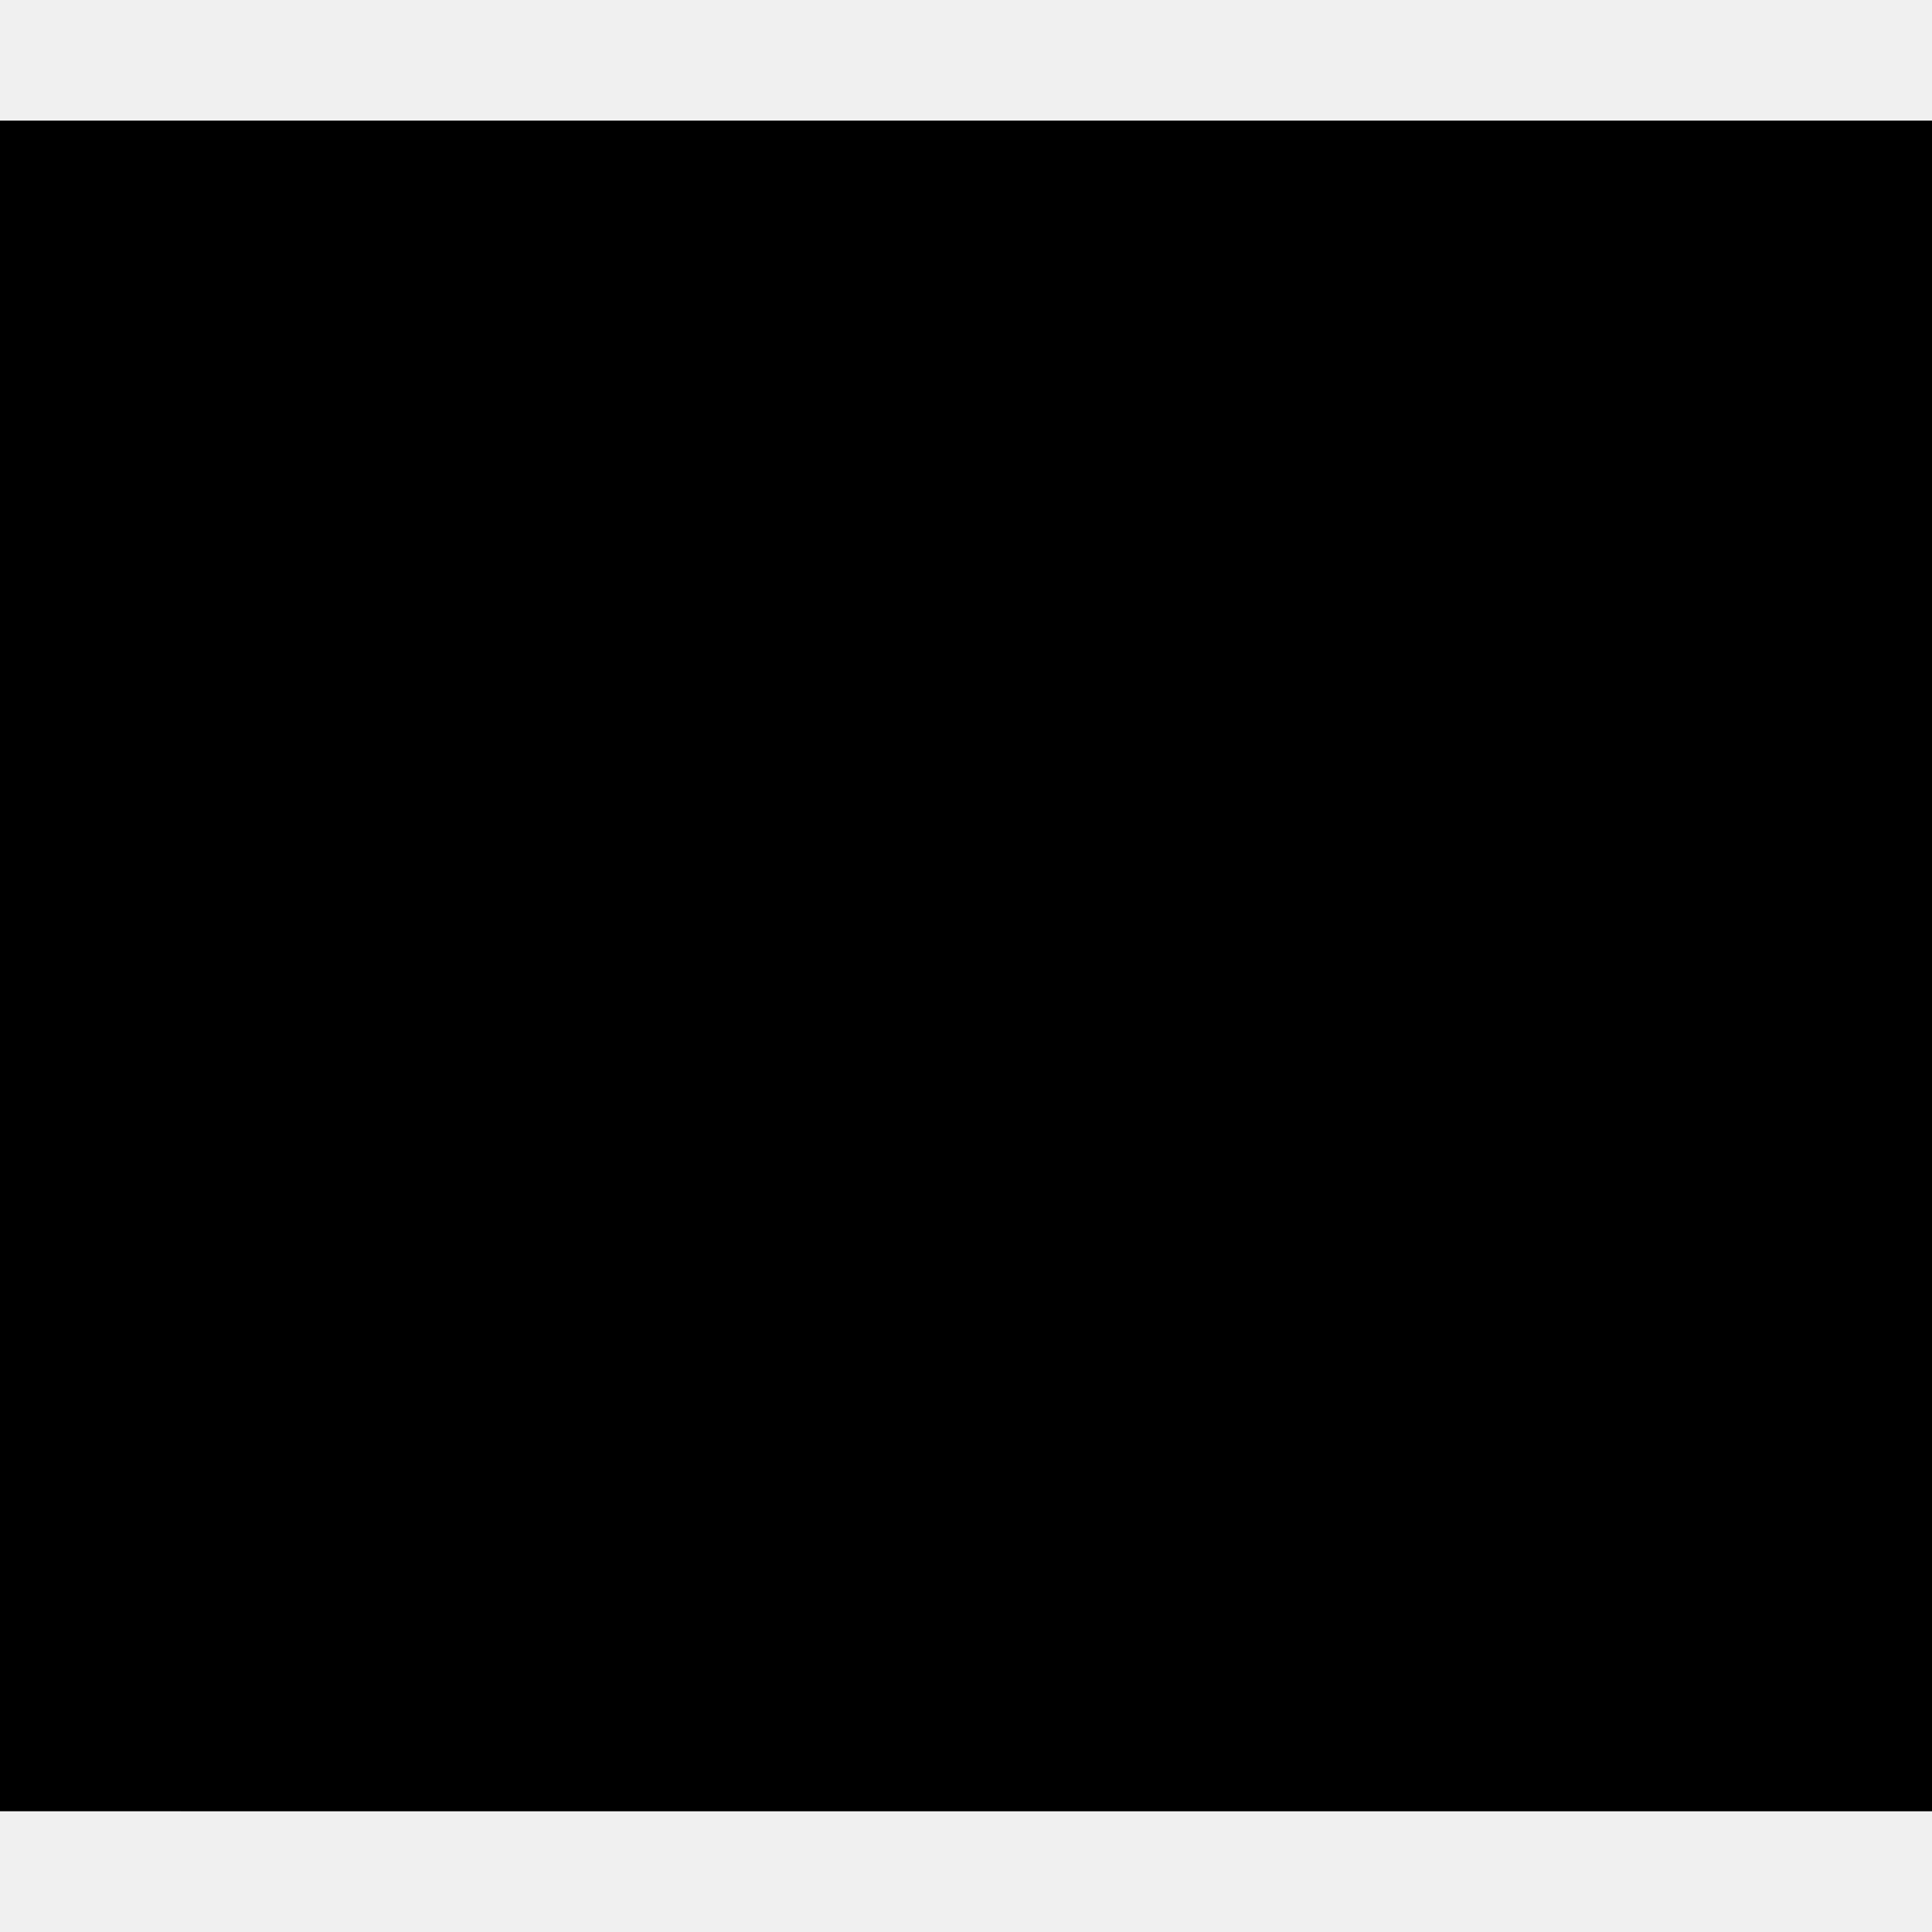
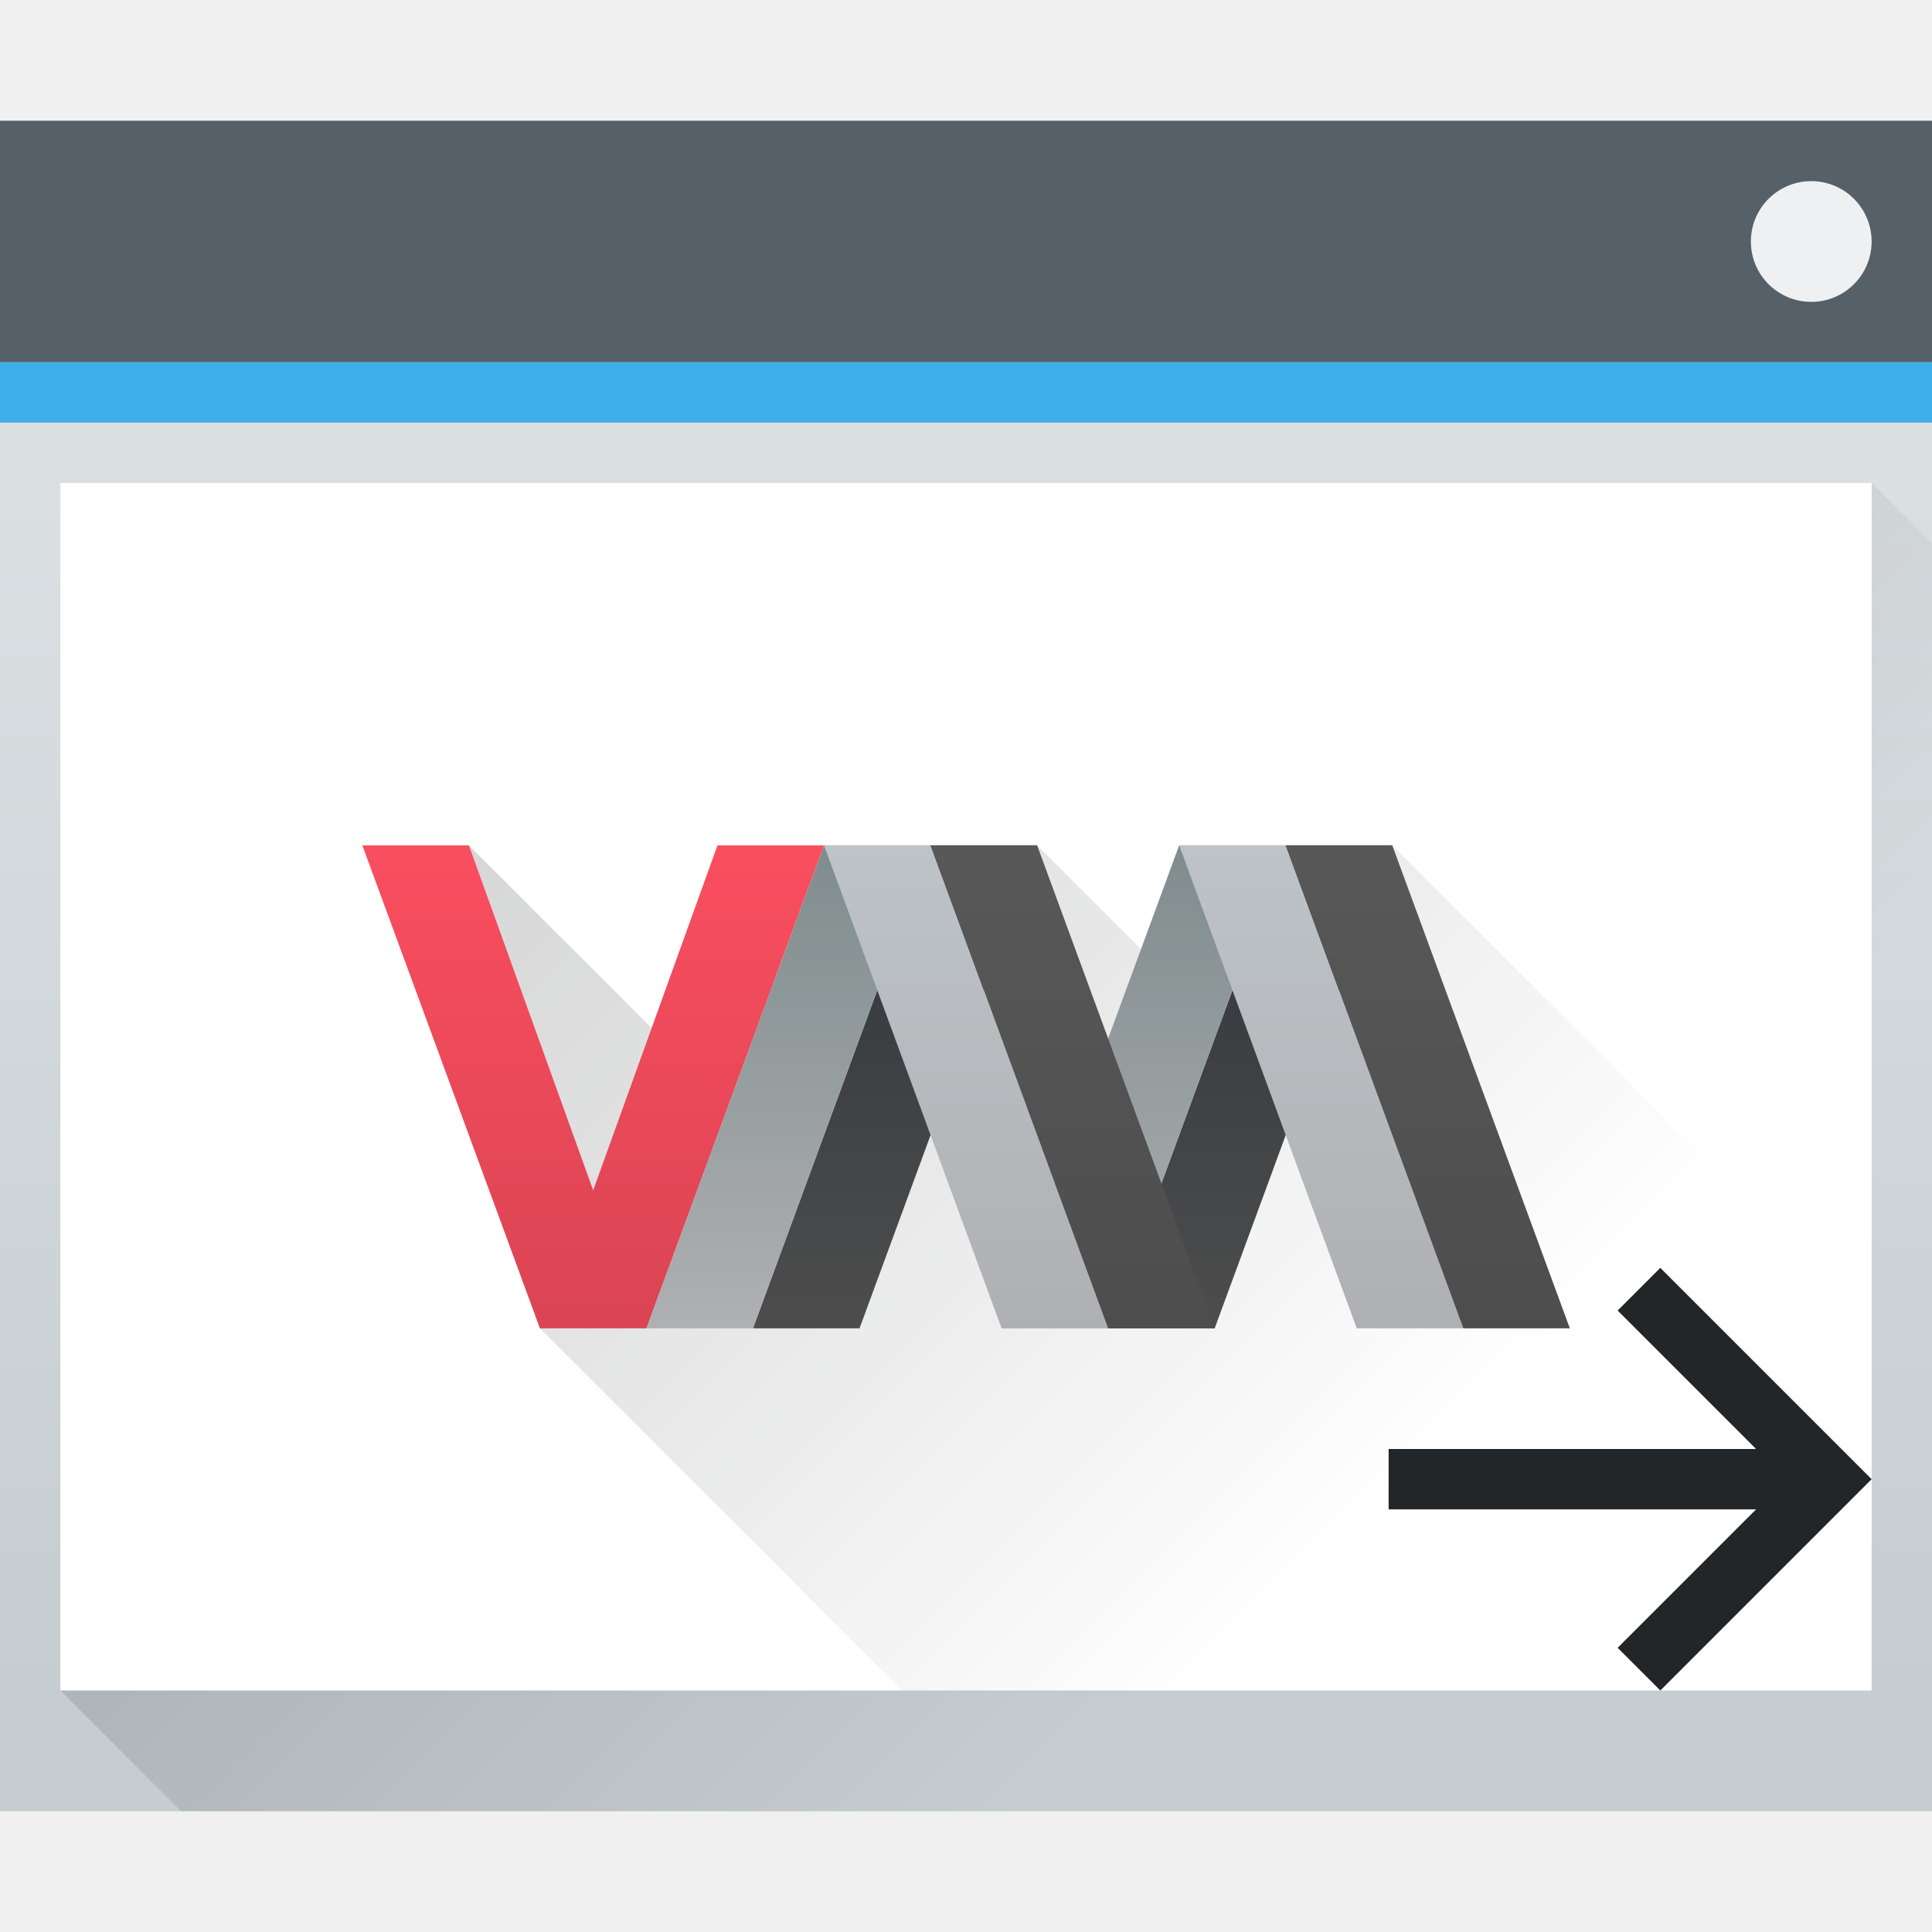
<svg xmlns="http://www.w3.org/2000/svg" height="32" width="32">
  <linearGradient id="c" gradientUnits="userSpaceOnUse" x1="393.571" x2="407.571" y1="527.673" y2="541.673">
    <stop offset="0" stop-color="#292c30" />
    <stop offset="1" stop-opacity="0" />
  </linearGradient>
  <linearGradient id="a" gradientTransform="matrix(.66667 0 0 .63518 128.19 198.519)" gradientUnits="userSpaceOnUse" x2="0" y1="543.798" y2="502.655">
    <stop offset="0" stop-color="#c6cdd1" />
    <stop offset="1" stop-color="#e0e5e7" />
  </linearGradient>
  <linearGradient id="b" gradientUnits="userSpaceOnUse" x1="391.571" x2="406.571" y1="525.798" y2="540.798">
    <stop offset="0" />
    <stop offset="1" stop-opacity="0" />
  </linearGradient>
  <linearGradient id="h" gradientUnits="userSpaceOnUse" x1="358.571" x2="358.571" y1="519.798" y2="505.798">
    <stop offset="0" stop-color="#4d4d4d" />
    <stop offset="1" stop-color="#585858" />
  </linearGradient>
  <linearGradient id="g" gradientUnits="userSpaceOnUse" x1="356.571" x2="356.571" y1="519.798" y2="505.798">
    <stop offset="0" stop-color="#afb0b3" />
    <stop offset="1" stop-color="#bdc3c7" />
  </linearGradient>
  <linearGradient id="f" gradientUnits="userSpaceOnUse" x1="350.571" x2="350.571" y1="505.798" y2="519.798">
    <stop offset="0" stop-color="#7f8c8d" />
    <stop offset="1" stop-color="#afb0b3" />
  </linearGradient>
  <linearGradient id="e" gradientUnits="userSpaceOnUse" x1="353.571" x2="353.571" y1="505.798" y2="519.798">
    <stop offset="0" stop-color="#31363b" />
    <stop offset="1" stop-color="#4d4d4d" />
  </linearGradient>
  <linearGradient id="d" gradientTransform="matrix(2.85714 0 0 2.8 -885.347 -966.434)" gradientUnits="userSpaceOnUse" x1="428.371" x2="428.371" y1="530.798" y2="525.798">
    <stop offset="0" stop-color="#da4453" />
    <stop offset="1" stop-color="#fa4e5f" />
  </linearGradient>
  <g transform="translate(-384.571 -515.798)" style="">
-     <path d="M384.571 517.798h32v28h-32z" style="" />
-     <path d="M385.571 543.798l30-20 1 1v21h-29z" fill-rule="evenodd" opacity=".2" style="" />
-     <path d="M384.571 517.798h32v4h-32z" style="" />
-     <path d="M384.571 521.798h32v1h-32z" style="" />
-     <path d="M385.571 523.798h30v20h-30z" style="" />
-     <rect height="2" rx="1" width="2" x="413.571" y="518.798" style="" />
+     <path d="M384.571 517.798h32v28h-32z" fill="url(#a)" style="" />
+     <path d="M385.571 543.798l30-20 1 1v21h-29z" fill="url(#b)" fill-rule="evenodd" opacity=".2" style="" />
+     <path d="M384.571 517.798h32v4h-32z" fill="#566069" style="" />
+     <path d="M384.571 521.798h32v1h-32z" fill="#3daee9" style="" />
+     <path d="M385.571 523.798h30v20h-30z" fill="#fff" style="" />
+     <rect fill="#eff0f1" height="2" rx="1" width="2" x="413.571" y="518.798" style="" />
  </g>
-   <path d="M396.513 535.673l-1.177-8 3.235 3.235 6.177-3.235 1.823 1.824 4.06-1.824 7.94 7.941v6.059h-16.058z" fill-opacity=".2" transform="translate(-387.571 -513.673)" style="" />
-   <path d="M331.571 505.798h3l3.5 10 3.5-10h3l-5 14h-3z" transform="matrix(.58824 0 0 .57143 -189.042 -275.027)" style="" />
-   <path d="M342.571 519.798l5-14h3l-5 14zm10 0l5-14h3l-5 14z" transform="matrix(.58824 0 0 .57143 -189.042 -275.027)" style="" />
-   <path d="M339.571 519.798l5-14h3l-5 14zm10 0l5-14h3l-5 14z" transform="matrix(.58824 0 0 .57143 -189.042 -275.027)" style="" />
-   <path d="M352.571 519.798h-3l-5-14h3zm10 0h-3l-5-14h3z" transform="matrix(.58824 0 0 .57143 -189.042 -275.027)" style="" />
-   <path d="M347.571 505.798l5 14h3l-5-14zm10 0l5 14h3l-5-14z" transform="matrix(.58824 0 0 .57143 -189.042 -275.027)" style="" />
-   <path d="M23 25h6.086l-2.293 2.293.707.707 2.75-2.75.75-.75-.75-.75L27.5 21l-.707.707L29.086 24H23z" style="" />
+   <path d="M396.513 535.673l-1.177-8 3.235 3.235 6.177-3.235 1.823 1.824 4.06-1.824 7.94 7.941v6.059h-16.058z" fill="url(#c)" fill-opacity=".2" transform="translate(-387.571 -513.673)" style="" />
+   <path d="M331.571 505.798h3l3.5 10 3.5-10h3l-5 14h-3z" fill="url(#d)" transform="matrix(.58824 0 0 .57143 -189.042 -275.027)" style="" />
+   <path d="M342.571 519.798l5-14h3l-5 14zm10 0l5-14h3l-5 14z" fill="url(#e)" transform="matrix(.58824 0 0 .57143 -189.042 -275.027)" style="" />
+   <path d="M339.571 519.798l5-14h3l-5 14zm10 0l5-14h3l-5 14z" fill="url(#f)" transform="matrix(.58824 0 0 .57143 -189.042 -275.027)" style="" />
+   <path d="M352.571 519.798h-3l-5-14h3zm10 0h-3l-5-14h3z" fill="url(#g)" transform="matrix(.58824 0 0 .57143 -189.042 -275.027)" style="" />
+   <path d="M347.571 505.798l5 14h3l-5-14zm10 0l5 14h3l-5-14z" fill="url(#h)" transform="matrix(.58824 0 0 .57143 -189.042 -275.027)" style="" />
+   <path d="M23 25h6.086l-2.293 2.293.707.707 2.75-2.75.75-.75-.75-.75L27.5 21l-.707.707L29.086 24H23z" fill="#232629" style="" />
</svg>
